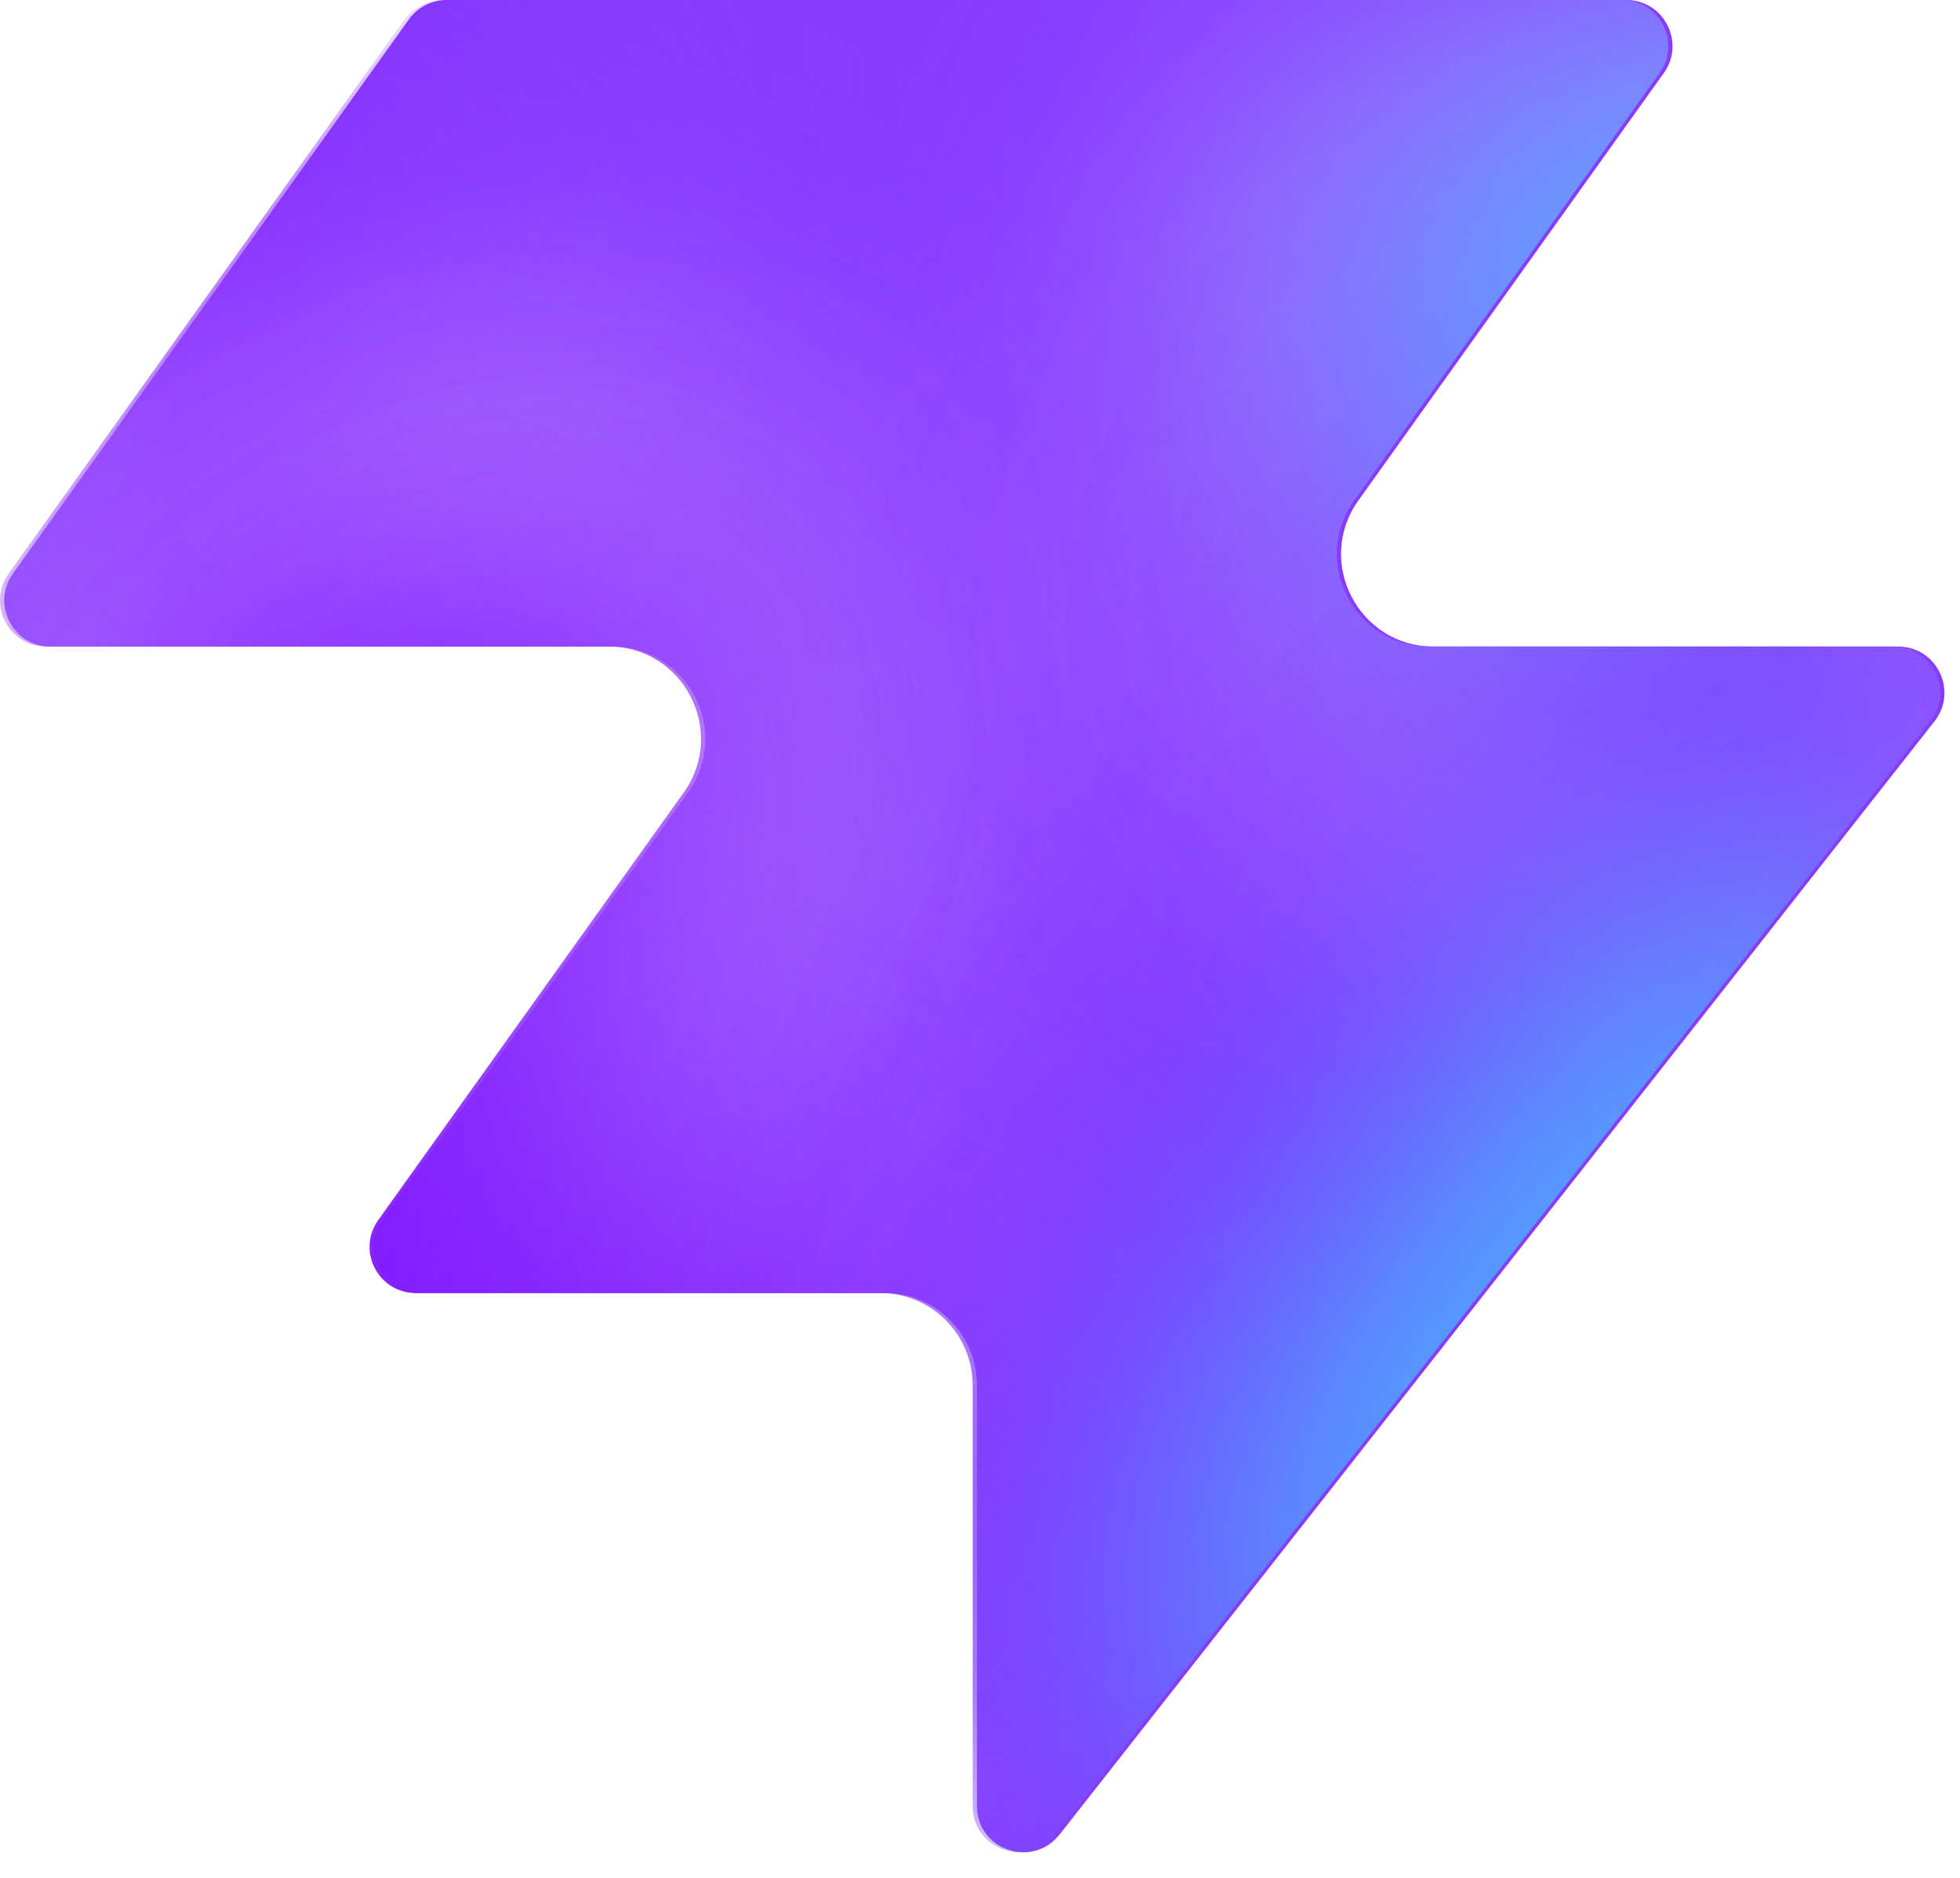
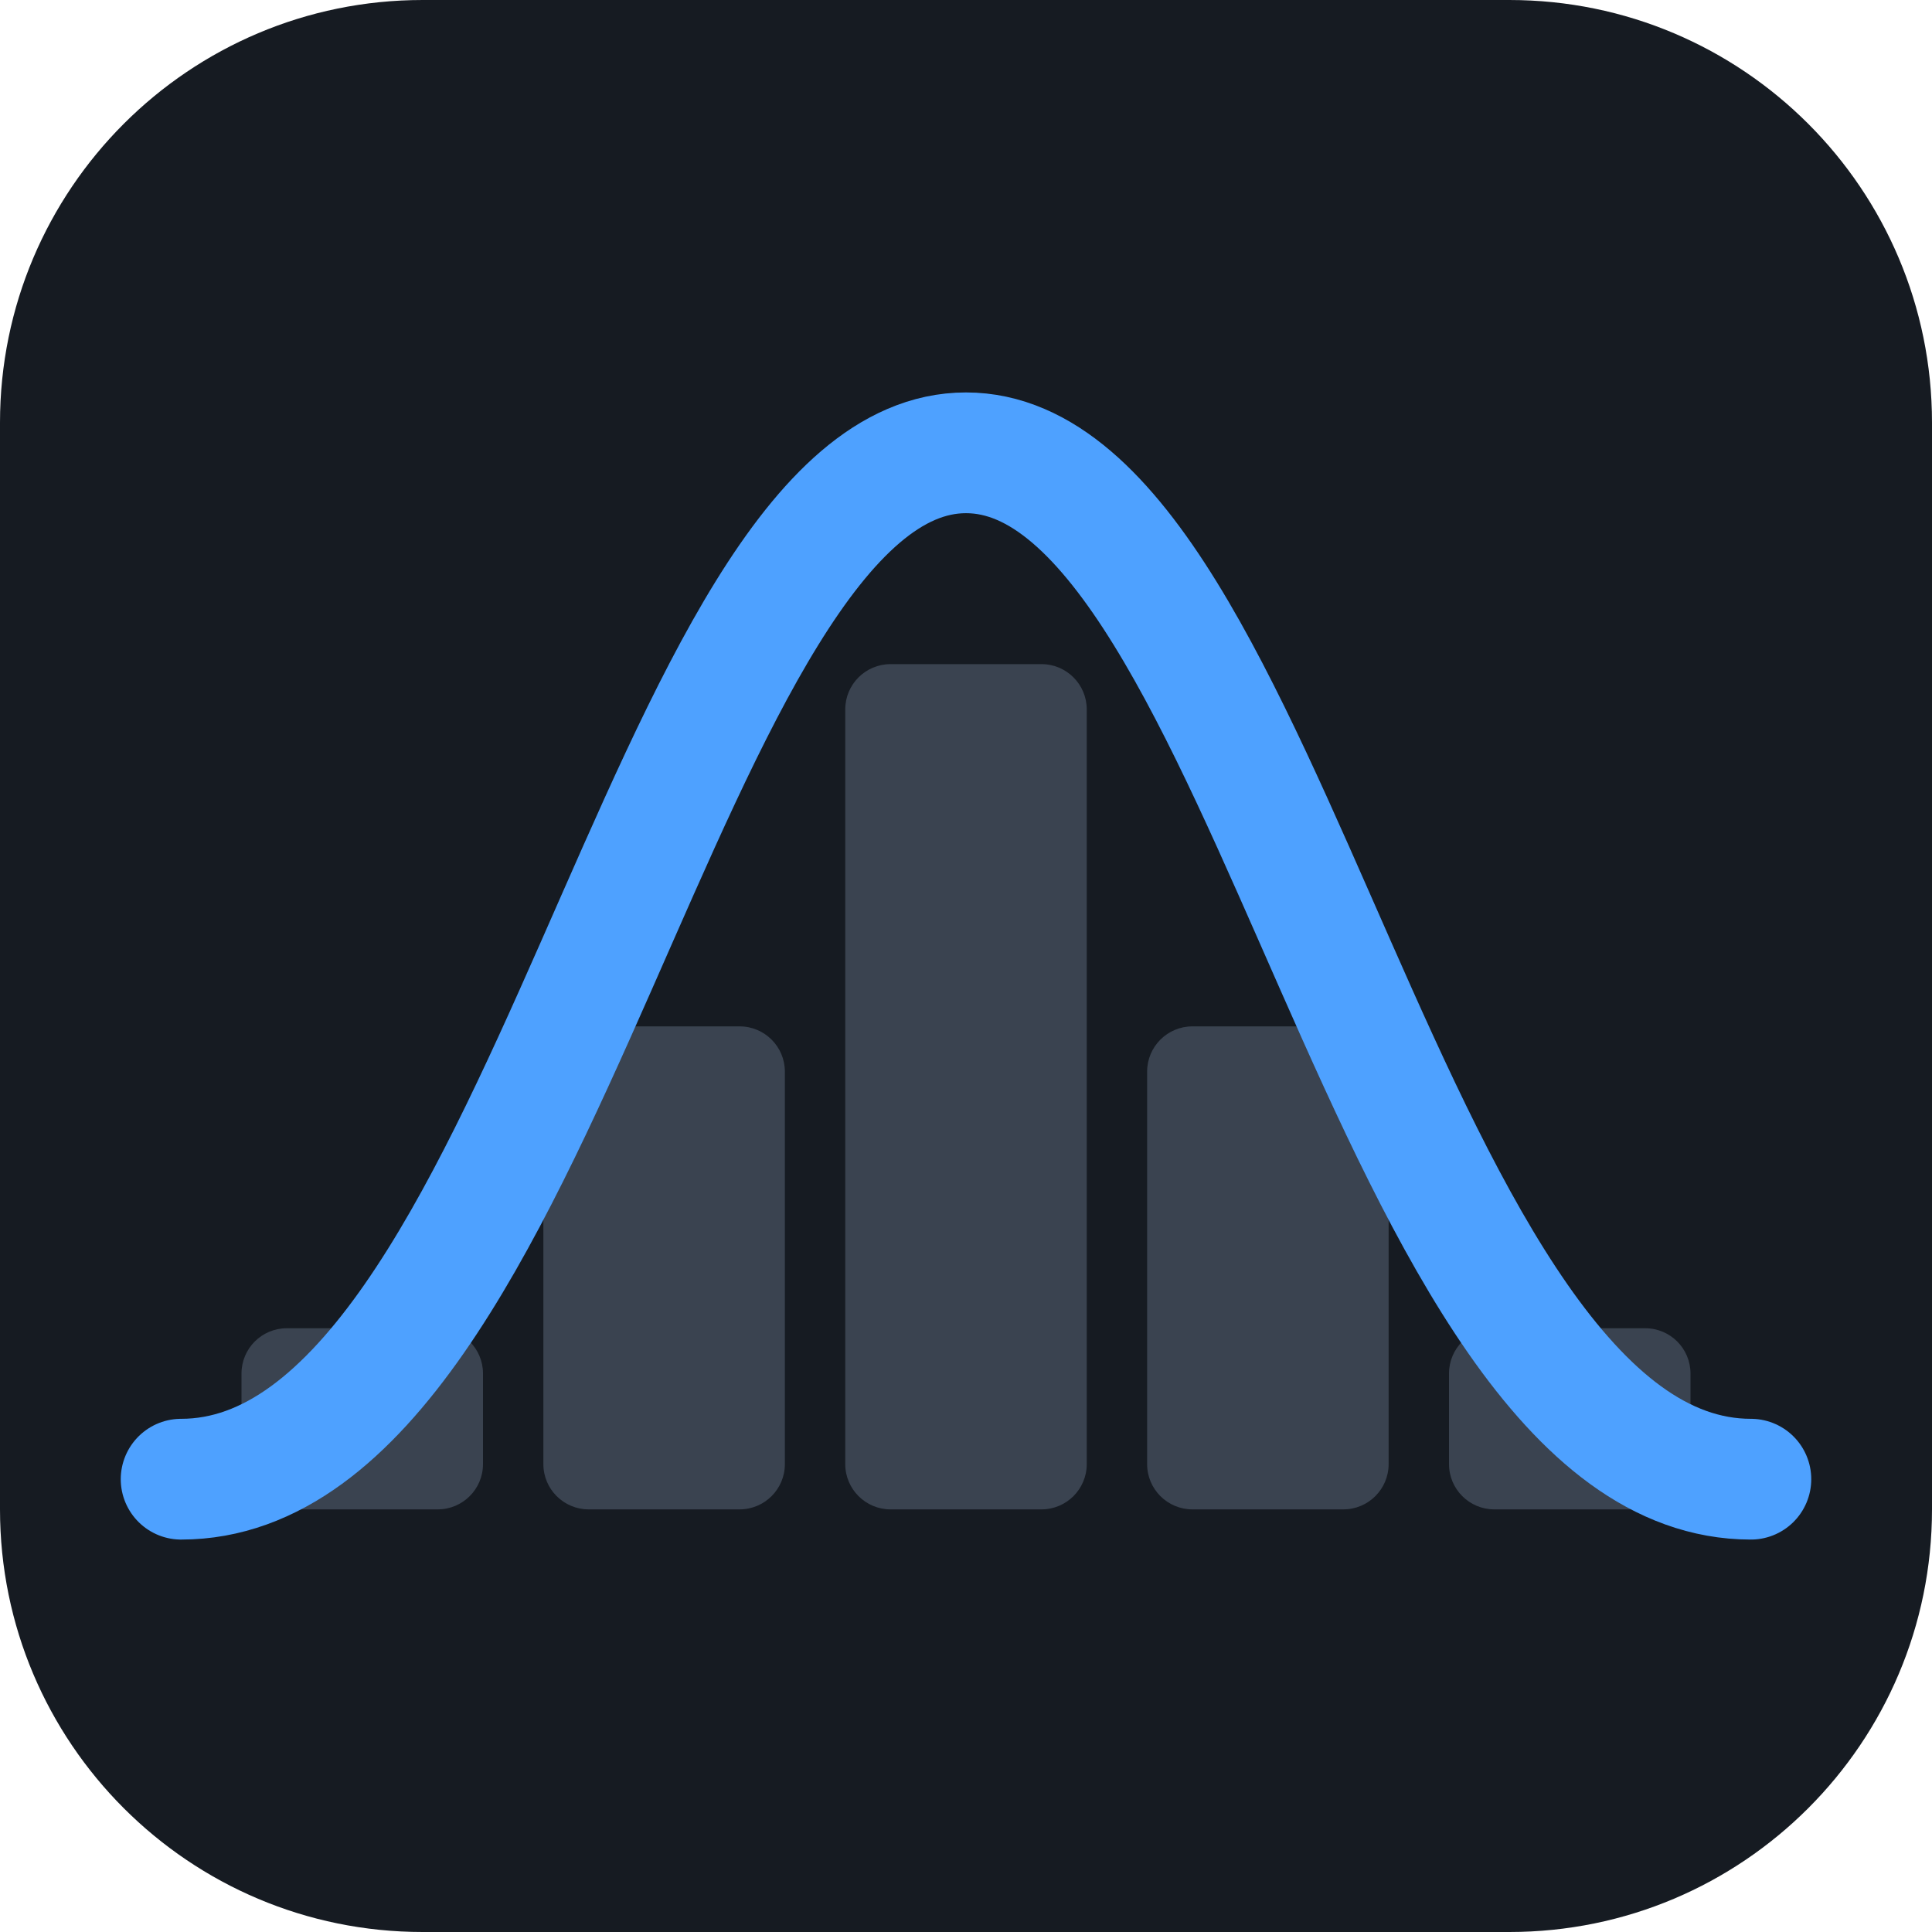
- <svg xmlns="http://www.w3.org/2000/svg" width="48" height="46" fill="none" viewBox="0 0 48 46">
-   <path fill="#863bff" d="M25.946 44.938c-.664.845-2.021.375-2.021-.698V33.937a2.26 2.26 0 0 0-2.262-2.262H10.287c-.92 0-1.456-1.04-.92-1.788l7.48-10.471c1.07-1.497 0-3.578-1.842-3.578H1.237c-.92 0-1.456-1.04-.92-1.788L10.013.474c.214-.297.556-.474.92-.474h28.894c.92 0 1.456 1.04.92 1.788l-7.48 10.471c-1.07 1.498 0 3.579 1.842 3.579h11.377c.943 0 1.473 1.088.89 1.83L25.947 44.94z" style="fill:#863bff;fill:color(display-p3 .525 .23 1);fill-opacity:1" />
-   <mask id="a" width="48" height="46" x="0" y="0" maskUnits="userSpaceOnUse" style="mask-type:alpha">
-     <path fill="#000" d="M25.842 44.938c-.664.844-2.021.375-2.021-.698V33.937a2.26 2.26 0 0 0-2.262-2.262H10.183c-.92 0-1.456-1.04-.92-1.788l7.48-10.471c1.07-1.498 0-3.579-1.842-3.579H1.133c-.92 0-1.456-1.04-.92-1.787L9.91.473c.214-.297.556-.474.92-.474h28.894c.92 0 1.456 1.04.92 1.788l-7.48 10.471c-1.07 1.498 0 3.578 1.842 3.578h11.377c.943 0 1.473 1.088.89 1.832L25.843 44.94z" style="fill:#000;fill-opacity:1" />
-   </mask>
-   <g mask="url(#a)">
-     <g filter="url(#b)">
-       <ellipse cx="5.508" cy="14.704" fill="#ede6ff" rx="5.508" ry="14.704" style="fill:#ede6ff;fill:color(display-p3 .927 .903 1);fill-opacity:1" transform="matrix(.00324 1 1 -.00324 -4.47 31.516)" />
-     </g>
-     <g filter="url(#c)">
-       <ellipse cx="10.399" cy="29.851" fill="#ede6ff" rx="10.399" ry="29.851" style="fill:#ede6ff;fill:color(display-p3 .927 .903 1);fill-opacity:1" transform="matrix(.00324 1 1 -.00324 -39.328 7.883)" />
-     </g>
-     <g filter="url(#d)">
-       <ellipse cx="5.508" cy="30.487" fill="#7e14ff" rx="5.508" ry="30.487" style="fill:#7e14ff;fill:color(display-p3 .492 .077 1);fill-opacity:1" transform="rotate(89.814 -25.913 -14.639)scale(1 -1)" />
-     </g>
-     <g filter="url(#e)">
-       <ellipse cx="5.508" cy="30.599" fill="#7e14ff" rx="5.508" ry="30.599" style="fill:#7e14ff;fill:color(display-p3 .492 .077 1);fill-opacity:1" transform="rotate(89.814 -32.644 -3.334)scale(1 -1)" />
-     </g>
-     <g filter="url(#f)">
-       <ellipse cx="5.508" cy="30.599" fill="#7e14ff" rx="5.508" ry="30.599" style="fill:#7e14ff;fill:color(display-p3 .492 .077 1);fill-opacity:1" transform="matrix(.00324 1 1 -.00324 -34.34 30.47)" />
-     </g>
-     <g filter="url(#g)">
-       <ellipse cx="14.072" cy="22.078" fill="#ede6ff" rx="14.072" ry="22.078" style="fill:#ede6ff;fill:color(display-p3 .927 .903 1);fill-opacity:1" transform="rotate(93.35 24.506 48.493)scale(-1 1)" />
-     </g>
-     <g filter="url(#h)">
-       <ellipse cx="3.47" cy="21.501" fill="#7e14ff" rx="3.47" ry="21.501" style="fill:#7e14ff;fill:color(display-p3 .492 .077 1);fill-opacity:1" transform="rotate(89.009 28.708 47.59)scale(-1 1)" />
-     </g>
-     <g filter="url(#i)">
-       <ellipse cx="3.47" cy="21.501" fill="#7e14ff" rx="3.47" ry="21.501" style="fill:#7e14ff;fill:color(display-p3 .492 .077 1);fill-opacity:1" transform="rotate(89.009 28.708 47.59)scale(-1 1)" />
-     </g>
-     <g filter="url(#j)">
-       <ellipse cx=".387" cy="8.972" fill="#7e14ff" rx="4.407" ry="29.108" style="fill:#7e14ff;fill:color(display-p3 .492 .077 1);fill-opacity:1" transform="rotate(39.51 .387 8.972)" />
-     </g>
-     <g filter="url(#k)">
-       <ellipse cx="47.523" cy="-6.092" fill="#7e14ff" rx="4.407" ry="29.108" style="fill:#7e14ff;fill:color(display-p3 .492 .077 1);fill-opacity:1" transform="rotate(37.892 47.523 -6.092)" />
-     </g>
-     <g filter="url(#l)">
-       <ellipse cx="41.412" cy="6.333" fill="#47bfff" rx="5.971" ry="9.665" style="fill:#47bfff;fill:color(display-p3 .28 .748 1);fill-opacity:1" transform="rotate(37.892 41.412 6.333)" />
-     </g>
-     <g filter="url(#m)">
-       <ellipse cx="-1.879" cy="38.332" fill="#7e14ff" rx="4.407" ry="29.108" style="fill:#7e14ff;fill:color(display-p3 .492 .077 1);fill-opacity:1" transform="rotate(37.892 -1.88 38.332)" />
-     </g>
-     <g filter="url(#n)">
-       <ellipse cx="-1.879" cy="38.332" fill="#7e14ff" rx="4.407" ry="29.108" style="fill:#7e14ff;fill:color(display-p3 .492 .077 1);fill-opacity:1" transform="rotate(37.892 -1.88 38.332)" />
-     </g>
-     <g filter="url(#o)">
-       <ellipse cx="35.651" cy="29.907" fill="#7e14ff" rx="4.407" ry="29.108" style="fill:#7e14ff;fill:color(display-p3 .492 .077 1);fill-opacity:1" transform="rotate(37.892 35.651 29.907)" />
-     </g>
-     <g filter="url(#p)">
-       <ellipse cx="38.418" cy="32.4" fill="#47bfff" rx="5.971" ry="15.297" style="fill:#47bfff;fill:color(display-p3 .28 .748 1);fill-opacity:1" transform="rotate(37.892 38.418 32.4)" />
-     </g>
+ <svg xmlns="http://www.w3.org/2000/svg" viewBox="0 0 64 64">
+   <rect width="64" height="64" rx="14" fill="#161b22" />
+   <g fill="#3a4350">
+     <rect x="8" y="44" width="8" height="6" rx="1.5" />
+     <rect x="18" y="34" width="8" height="16" rx="1.5" />
+     <rect x="28" y="22" width="8" height="28" rx="1.5" />
+     <rect x="38" y="34" width="8" height="16" rx="1.5" />
+     <rect x="48" y="44" width="8" height="6" rx="1.5" />
  </g>
-   <defs>
-     <filter id="b" width="60.045" height="41.654" x="-19.77" y="16.149" color-interpolation-filters="sRGB" filterUnits="userSpaceOnUse">
-       <feFlood flood-opacity="0" result="BackgroundImageFix" />
-       <feBlend in="SourceGraphic" in2="BackgroundImageFix" result="shape" />
-       <feGaussianBlur result="effect1_foregroundBlur_2002_17158" stdDeviation="7.659" />
-     </filter>
-     <filter id="c" width="90.34" height="51.437" x="-54.613" y="-7.533" color-interpolation-filters="sRGB" filterUnits="userSpaceOnUse">
-       <feFlood flood-opacity="0" result="BackgroundImageFix" />
-       <feBlend in="SourceGraphic" in2="BackgroundImageFix" result="shape" />
-       <feGaussianBlur result="effect1_foregroundBlur_2002_17158" stdDeviation="7.659" />
-     </filter>
-     <filter id="d" width="79.355" height="29.4" x="-49.64" y="2.03" color-interpolation-filters="sRGB" filterUnits="userSpaceOnUse">
-       <feFlood flood-opacity="0" result="BackgroundImageFix" />
-       <feBlend in="SourceGraphic" in2="BackgroundImageFix" result="shape" />
-       <feGaussianBlur result="effect1_foregroundBlur_2002_17158" stdDeviation="4.596" />
-     </filter>
-     <filter id="e" width="79.579" height="29.4" x="-45.045" y="20.029" color-interpolation-filters="sRGB" filterUnits="userSpaceOnUse">
-       <feFlood flood-opacity="0" result="BackgroundImageFix" />
-       <feBlend in="SourceGraphic" in2="BackgroundImageFix" result="shape" />
-       <feGaussianBlur result="effect1_foregroundBlur_2002_17158" stdDeviation="4.596" />
-     </filter>
-     <filter id="f" width="79.579" height="29.4" x="-43.513" y="21.178" color-interpolation-filters="sRGB" filterUnits="userSpaceOnUse">
-       <feFlood flood-opacity="0" result="BackgroundImageFix" />
-       <feBlend in="SourceGraphic" in2="BackgroundImageFix" result="shape" />
-       <feGaussianBlur result="effect1_foregroundBlur_2002_17158" stdDeviation="4.596" />
-     </filter>
-     <filter id="g" width="74.749" height="58.852" x="15.756" y="-17.901" color-interpolation-filters="sRGB" filterUnits="userSpaceOnUse">
-       <feFlood flood-opacity="0" result="BackgroundImageFix" />
-       <feBlend in="SourceGraphic" in2="BackgroundImageFix" result="shape" />
-       <feGaussianBlur result="effect1_foregroundBlur_2002_17158" stdDeviation="7.659" />
-     </filter>
-     <filter id="h" width="61.377" height="25.362" x="23.548" y="2.284" color-interpolation-filters="sRGB" filterUnits="userSpaceOnUse">
-       <feFlood flood-opacity="0" result="BackgroundImageFix" />
-       <feBlend in="SourceGraphic" in2="BackgroundImageFix" result="shape" />
-       <feGaussianBlur result="effect1_foregroundBlur_2002_17158" stdDeviation="4.596" />
-     </filter>
-     <filter id="i" width="61.377" height="25.362" x="23.548" y="2.284" color-interpolation-filters="sRGB" filterUnits="userSpaceOnUse">
-       <feFlood flood-opacity="0" result="BackgroundImageFix" />
-       <feBlend in="SourceGraphic" in2="BackgroundImageFix" result="shape" />
-       <feGaussianBlur result="effect1_foregroundBlur_2002_17158" stdDeviation="4.596" />
-     </filter>
-     <filter id="j" width="56.045" height="63.649" x="-27.636" y="-22.853" color-interpolation-filters="sRGB" filterUnits="userSpaceOnUse">
-       <feFlood flood-opacity="0" result="BackgroundImageFix" />
-       <feBlend in="SourceGraphic" in2="BackgroundImageFix" result="shape" />
-       <feGaussianBlur result="effect1_foregroundBlur_2002_17158" stdDeviation="4.596" />
-     </filter>
-     <filter id="k" width="54.814" height="64.646" x="20.116" y="-38.415" color-interpolation-filters="sRGB" filterUnits="userSpaceOnUse">
-       <feFlood flood-opacity="0" result="BackgroundImageFix" />
-       <feBlend in="SourceGraphic" in2="BackgroundImageFix" result="shape" />
-       <feGaussianBlur result="effect1_foregroundBlur_2002_17158" stdDeviation="4.596" />
-     </filter>
-     <filter id="l" width="33.541" height="35.313" x="24.641" y="-11.323" color-interpolation-filters="sRGB" filterUnits="userSpaceOnUse">
-       <feFlood flood-opacity="0" result="BackgroundImageFix" />
-       <feBlend in="SourceGraphic" in2="BackgroundImageFix" result="shape" />
-       <feGaussianBlur result="effect1_foregroundBlur_2002_17158" stdDeviation="4.596" />
-     </filter>
-     <filter id="m" width="54.814" height="64.646" x="-29.286" y="6.009" color-interpolation-filters="sRGB" filterUnits="userSpaceOnUse">
-       <feFlood flood-opacity="0" result="BackgroundImageFix" />
-       <feBlend in="SourceGraphic" in2="BackgroundImageFix" result="shape" />
-       <feGaussianBlur result="effect1_foregroundBlur_2002_17158" stdDeviation="4.596" />
-     </filter>
-     <filter id="n" width="54.814" height="64.646" x="-29.286" y="6.009" color-interpolation-filters="sRGB" filterUnits="userSpaceOnUse">
-       <feFlood flood-opacity="0" result="BackgroundImageFix" />
-       <feBlend in="SourceGraphic" in2="BackgroundImageFix" result="shape" />
-       <feGaussianBlur result="effect1_foregroundBlur_2002_17158" stdDeviation="4.596" />
-     </filter>
-     <filter id="o" width="54.814" height="64.646" x="8.244" y="-2.416" color-interpolation-filters="sRGB" filterUnits="userSpaceOnUse">
-       <feFlood flood-opacity="0" result="BackgroundImageFix" />
-       <feBlend in="SourceGraphic" in2="BackgroundImageFix" result="shape" />
-       <feGaussianBlur result="effect1_foregroundBlur_2002_17158" stdDeviation="4.596" />
-     </filter>
-     <filter id="p" width="39.409" height="43.623" x="18.713" y="10.588" color-interpolation-filters="sRGB" filterUnits="userSpaceOnUse">
-       <feFlood flood-opacity="0" result="BackgroundImageFix" />
-       <feBlend in="SourceGraphic" in2="BackgroundImageFix" result="shape" />
-       <feGaussianBlur result="effect1_foregroundBlur_2002_17158" stdDeviation="4.596" />
-     </filter>
-   </defs>
+   <path d="M6 49 C18 49 22 15 32 15 C42 15 46 49 58 49" fill="none" stroke="#4ea1ff" stroke-width="4" stroke-linecap="round" />
</svg>
